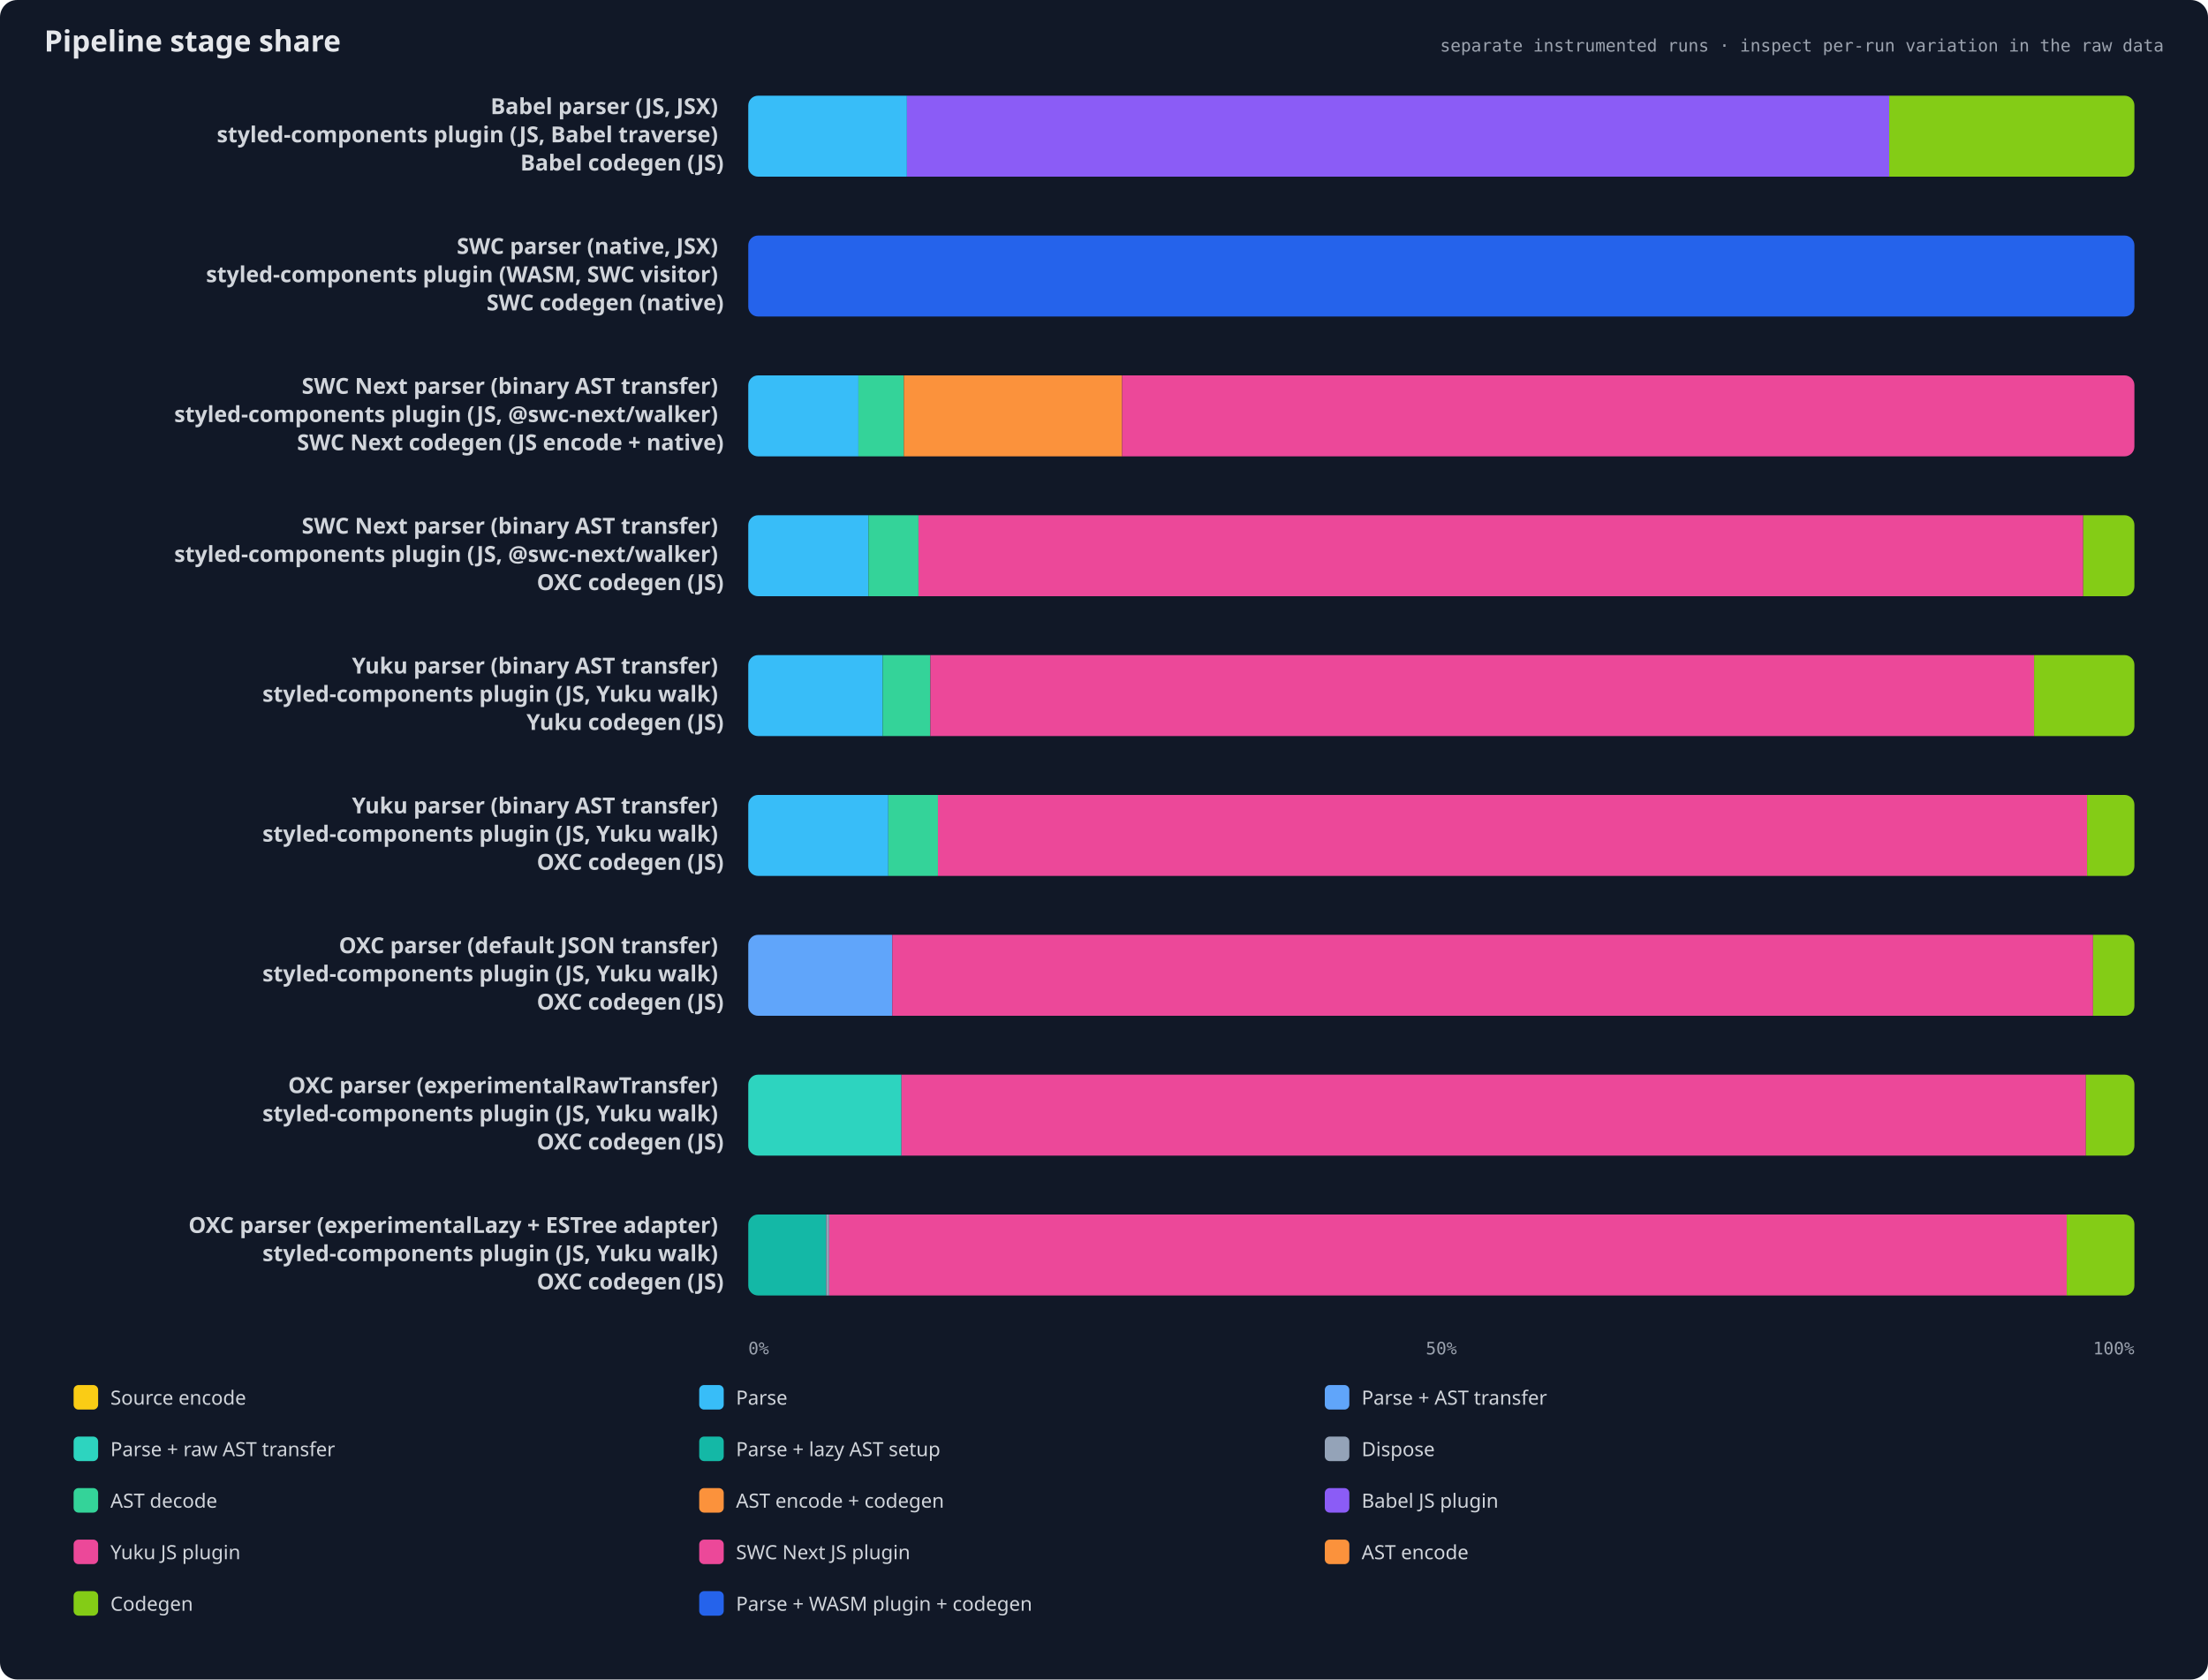
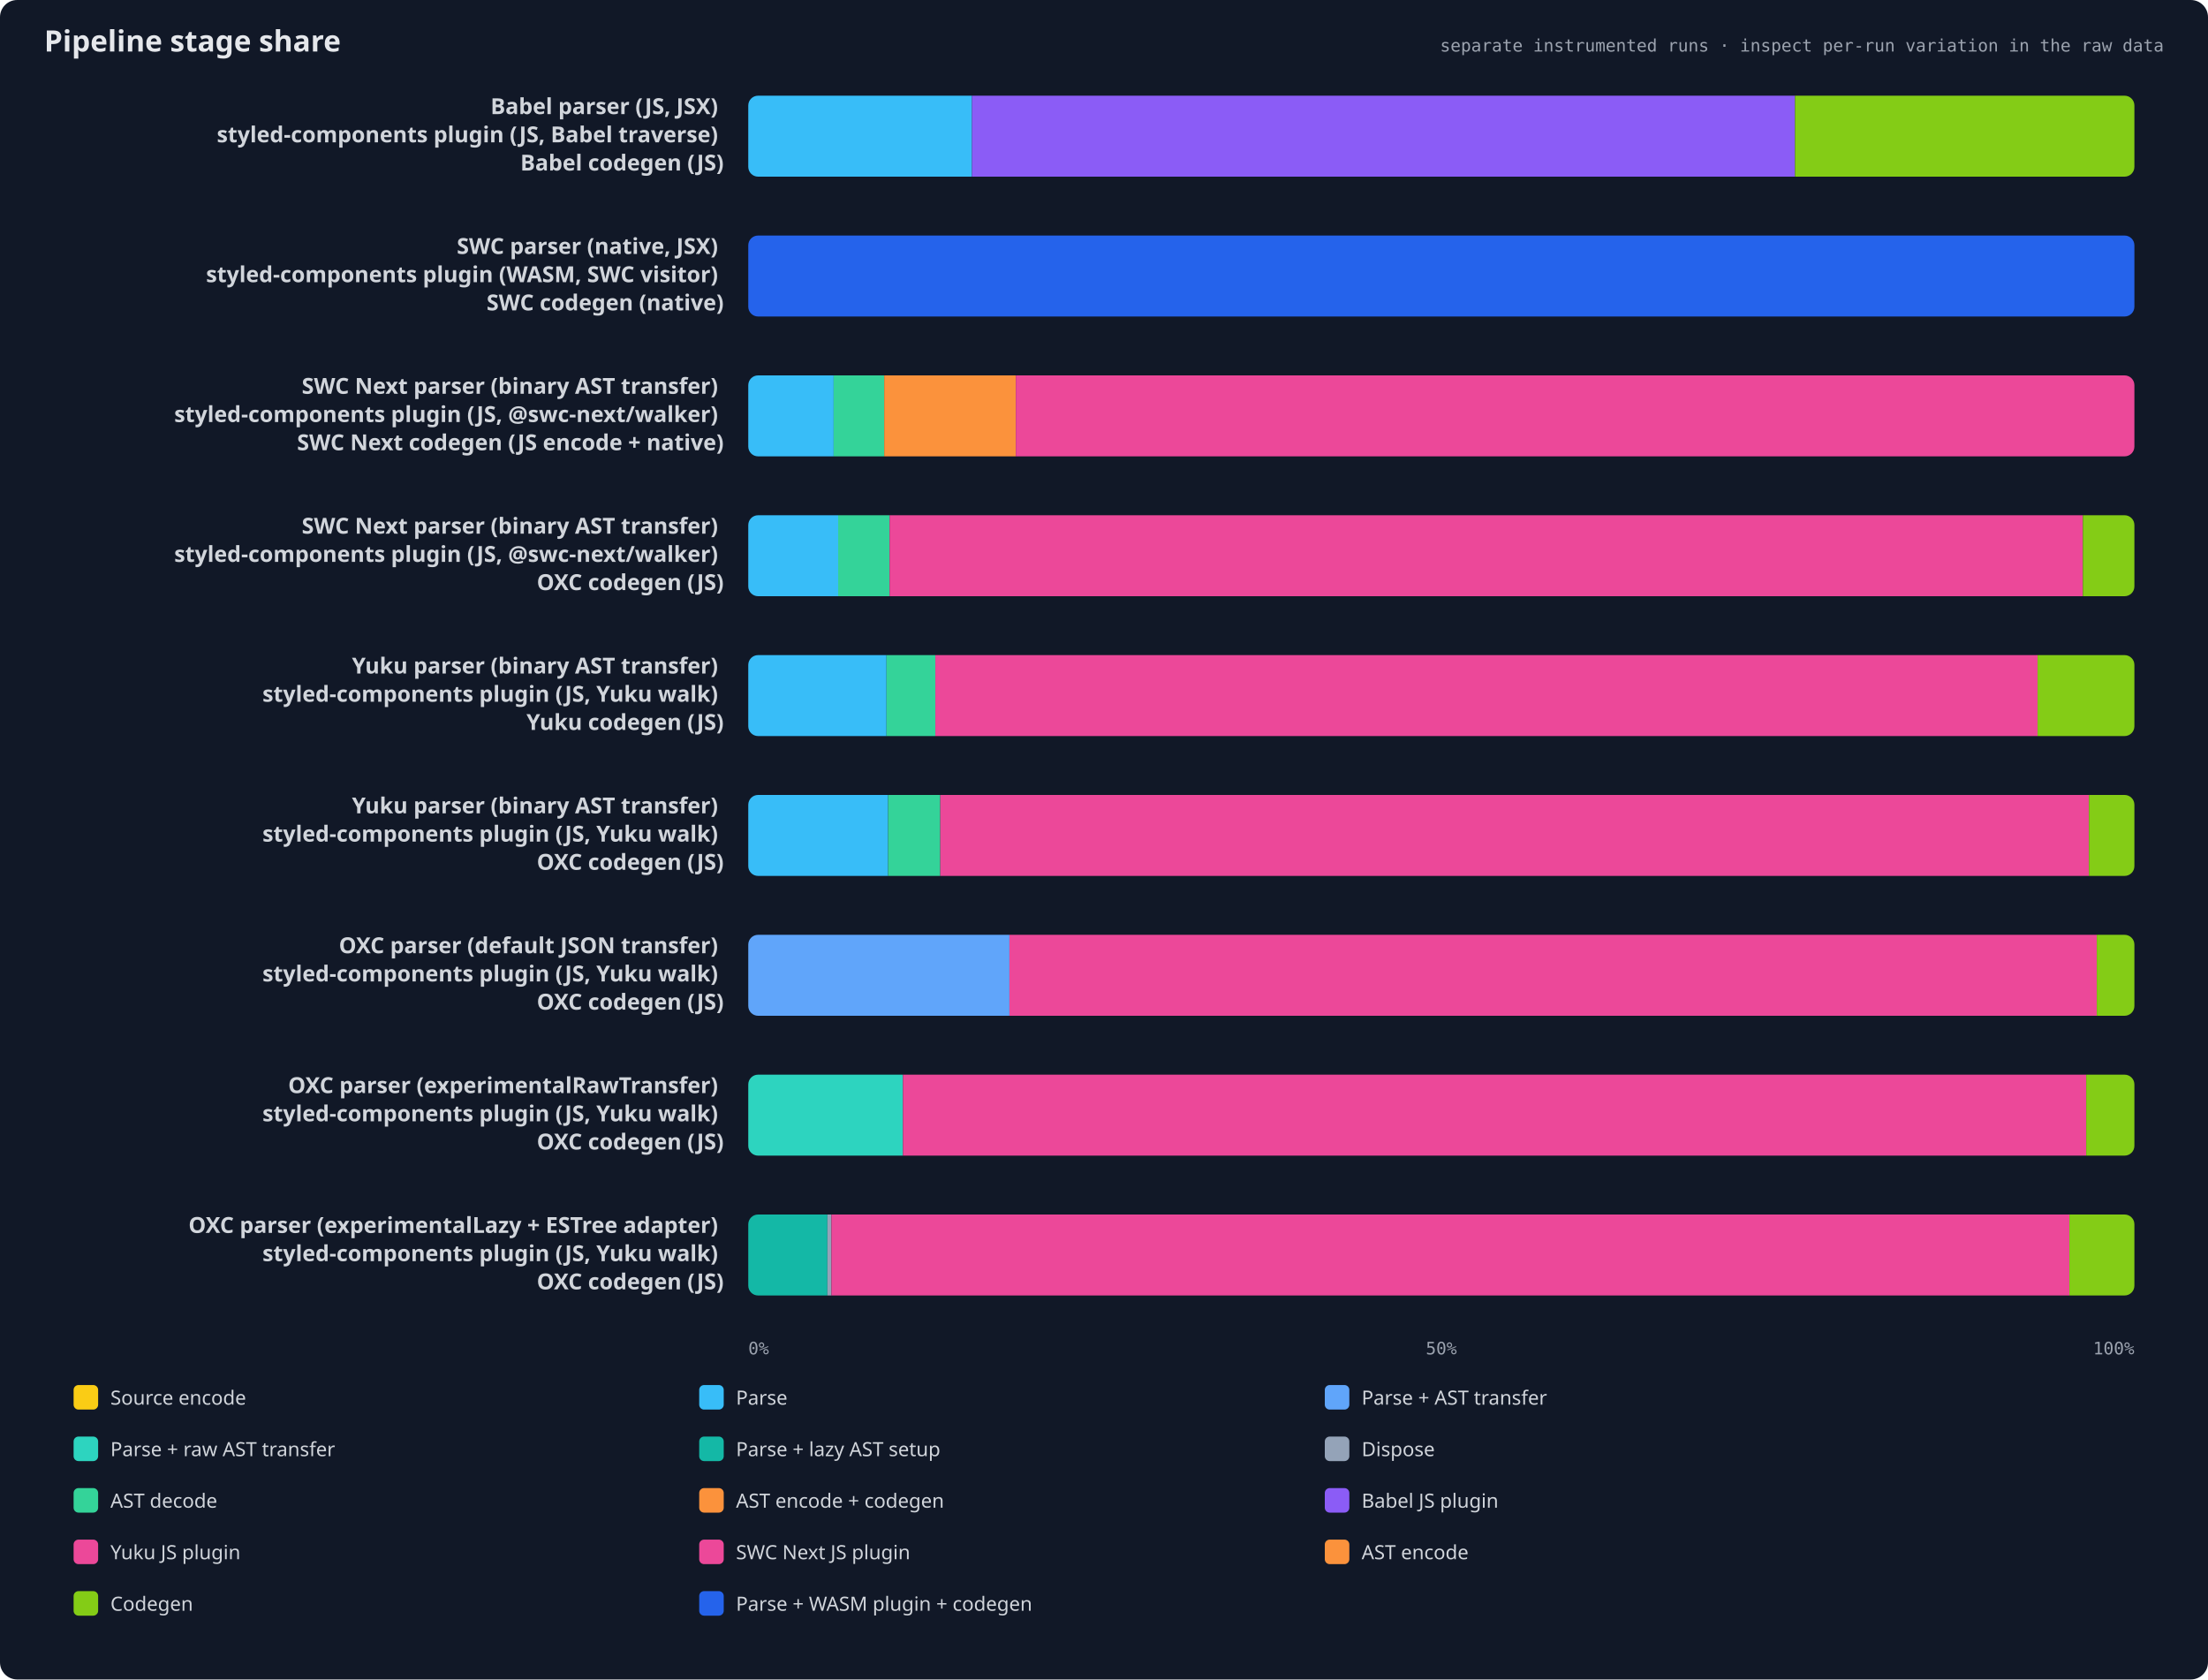
<svg xmlns="http://www.w3.org/2000/svg" width="1800" height="1369" viewBox="0 0 1800 1369" role="img" aria-label="Styled-components transform stage shares">
  <style>
      .title { fill: #e5e7eb; font: 700 24px system-ui, sans-serif; }
      .label { fill: #d1d5db; font: 600 18px system-ui, sans-serif; }
      .legend { fill: #d1d5db; font: 16px system-ui, sans-serif; }
      .axis { fill: #9ca3af; font: 14px ui-monospace, monospace; }
    </style>
  <rect width="100%" height="100%" rx="14" fill="#111827" />
  <text x="36" y="42" class="title">Pipeline stage share</text>
  <text x="1764" y="42" text-anchor="end" class="axis">separate instrumented runs · inspect per-run variation in the raw data</text>
  <text x="590" y="93" text-anchor="end" class="label">
    <tspan x="590" dy="0">Babel parser (JS, JSX)</tspan>
    <tspan x="590" dy="23">styled-components plugin (JS, Babel traverse)</tspan>
    <tspan x="590" dy="23">Babel codegen (JS)</tspan>
  </text>
  <g clip-path="url(#row-0)">
-     <rect x="610.00" y="78" width="129.35" height="66" fill="#38bdf8" />
-     <rect x="739.35" y="78" width="800.73" height="66" fill="#8b5cf6" />
-     <rect x="1540.09" y="78" width="199.91" height="66" fill="#84cc16" />
+     <rect x="610.00" y="78" width="182.37" height="66" fill="#38bdf8" />
+     <rect x="792.37" y="78" width="670.95" height="66" fill="#8b5cf6" />
+     <rect x="1463.32" y="78" width="276.68" height="66" fill="#84cc16" />
  </g>
  <clipPath id="row-0">
    <rect x="610" y="78" width="1130" height="66" rx="8" />
  </clipPath>
  <text x="590" y="207" text-anchor="end" class="label">
    <tspan x="590" dy="0">SWC parser (native, JSX)</tspan>
    <tspan x="590" dy="23">styled-components plugin (WASM, SWC visitor)</tspan>
    <tspan x="590" dy="23">SWC codegen (native)</tspan>
  </text>
  <g clip-path="url(#row-1)">
    <rect x="610.00" y="192" width="1130.00" height="66" fill="#2563eb" />
  </g>
  <clipPath id="row-1">
    <rect x="610" y="192" width="1130" height="66" rx="8" />
  </clipPath>
  <text x="590" y="321" text-anchor="end" class="label">
    <tspan x="590" dy="0">SWC Next parser (binary AST transfer)</tspan>
    <tspan x="590" dy="23">styled-components plugin (JS, @swc-next/walker)</tspan>
    <tspan x="590" dy="23">SWC Next codegen (JS encode + native)</tspan>
  </text>
  <g clip-path="url(#row-2)">
-     <rect x="610.00" y="306" width="89.80" height="66" fill="#38bdf8" />
-     <rect x="699.80" y="306" width="37.04" height="66" fill="#34d399" />
-     <rect x="736.84" y="306" width="177.94" height="66" fill="#fb923c" />
-     <rect x="914.78" y="306" width="825.22" height="66" fill="#ec4899" />
+     <rect x="610.00" y="306" width="69.61" height="66" fill="#38bdf8" />
+     <rect x="679.61" y="306" width="41.23" height="66" fill="#34d399" />
+     <rect x="720.83" y="306" width="107.28" height="66" fill="#fb923c" />
+     <rect x="828.11" y="306" width="911.89" height="66" fill="#ec4899" />
  </g>
  <clipPath id="row-2">
    <rect x="610" y="306" width="1130" height="66" rx="8" />
  </clipPath>
  <text x="590" y="435" text-anchor="end" class="label">
    <tspan x="590" dy="0">SWC Next parser (binary AST transfer)</tspan>
    <tspan x="590" dy="23">styled-components plugin (JS, @swc-next/walker)</tspan>
    <tspan x="590" dy="23">OXC codegen (JS)</tspan>
  </text>
  <g clip-path="url(#row-3)">
-     <rect x="610.00" y="420" width="97.96" height="66" fill="#38bdf8" />
-     <rect x="707.96" y="420" width="40.80" height="66" fill="#34d399" />
-     <rect x="748.76" y="420" width="949.53" height="66" fill="#ec4899" />
-     <rect x="1698.29" y="420" width="41.71" height="66" fill="#84cc16" />
+     <rect x="610.00" y="420" width="73.28" height="66" fill="#38bdf8" />
+     <rect x="683.28" y="420" width="41.92" height="66" fill="#34d399" />
+     <rect x="725.21" y="420" width="972.80" height="66" fill="#ec4899" />
+     <rect x="1698.00" y="420" width="42.00" height="66" fill="#84cc16" />
  </g>
  <clipPath id="row-3">
    <rect x="610" y="420" width="1130" height="66" rx="8" />
  </clipPath>
  <text x="590" y="549" text-anchor="end" class="label">
    <tspan x="590" dy="0">Yuku parser (binary AST transfer)</tspan>
    <tspan x="590" dy="23">styled-components plugin (JS, Yuku walk)</tspan>
    <tspan x="590" dy="23">Yuku codegen (JS)</tspan>
  </text>
  <g clip-path="url(#row-4)">
-     <rect x="610.00" y="534" width="109.55" height="66" fill="#38bdf8" />
-     <rect x="719.55" y="534" width="38.88" height="66" fill="#34d399" />
-     <rect x="758.44" y="534" width="899.77" height="66" fill="#ec4899" />
-     <rect x="1658.21" y="534" width="81.79" height="66" fill="#84cc16" />
+     <rect x="610.00" y="534" width="112.69" height="66" fill="#38bdf8" />
+     <rect x="722.69" y="534" width="39.82" height="66" fill="#34d399" />
+     <rect x="762.51" y="534" width="898.57" height="66" fill="#ec4899" />
+     <rect x="1661.08" y="534" width="78.92" height="66" fill="#84cc16" />
  </g>
  <clipPath id="row-4">
    <rect x="610" y="534" width="1130" height="66" rx="8" />
  </clipPath>
  <text x="590" y="663" text-anchor="end" class="label">
    <tspan x="590" dy="0">Yuku parser (binary AST transfer)</tspan>
    <tspan x="590" dy="23">styled-components plugin (JS, Yuku walk)</tspan>
    <tspan x="590" dy="23">OXC codegen (JS)</tspan>
  </text>
  <g clip-path="url(#row-5)">
-     <rect x="610.00" y="648" width="114.17" height="66" fill="#38bdf8" />
-     <rect x="724.17" y="648" width="40.46" height="66" fill="#34d399" />
-     <rect x="764.62" y="648" width="936.78" height="66" fill="#ec4899" />
-     <rect x="1701.41" y="648" width="38.59" height="66" fill="#84cc16" />
+     <rect x="610.00" y="648" width="114.01" height="66" fill="#38bdf8" />
+     <rect x="724.01" y="648" width="42.51" height="66" fill="#34d399" />
+     <rect x="766.52" y="648" width="936.41" height="66" fill="#ec4899" />
+     <rect x="1702.93" y="648" width="37.07" height="66" fill="#84cc16" />
  </g>
  <clipPath id="row-5">
    <rect x="610" y="648" width="1130" height="66" rx="8" />
  </clipPath>
  <text x="590" y="777" text-anchor="end" class="label">
    <tspan x="590" dy="0">OXC parser (default JSON transfer)</tspan>
    <tspan x="590" dy="23">styled-components plugin (JS, Yuku walk)</tspan>
    <tspan x="590" dy="23">OXC codegen (JS)</tspan>
  </text>
  <g clip-path="url(#row-6)">
-     <rect x="610.00" y="762" width="117.41" height="66" fill="#60a5fa" />
-     <rect x="727.41" y="762" width="978.89" height="66" fill="#ec4899" />
-     <rect x="1706.30" y="762" width="33.70" height="66" fill="#84cc16" />
+     <rect x="610.00" y="762" width="212.92" height="66" fill="#60a5fa" />
+     <rect x="822.92" y="762" width="886.42" height="66" fill="#ec4899" />
+     <rect x="1709.34" y="762" width="30.66" height="66" fill="#84cc16" />
  </g>
  <clipPath id="row-6">
    <rect x="610" y="762" width="1130" height="66" rx="8" />
  </clipPath>
  <text x="590" y="891" text-anchor="end" class="label">
    <tspan x="590" dy="0">OXC parser (experimentalRawTransfer)</tspan>
    <tspan x="590" dy="23">styled-components plugin (JS, Yuku walk)</tspan>
    <tspan x="590" dy="23">OXC codegen (JS)</tspan>
  </text>
  <g clip-path="url(#row-7)">
-     <rect x="610.00" y="876" width="124.91" height="66" fill="#2dd4bf" />
-     <rect x="734.91" y="876" width="965.55" height="66" fill="#ec4899" />
-     <rect x="1700.46" y="876" width="39.54" height="66" fill="#84cc16" />
+     <rect x="610.00" y="876" width="126.09" height="66" fill="#2dd4bf" />
+     <rect x="736.09" y="876" width="964.62" height="66" fill="#ec4899" />
+     <rect x="1700.72" y="876" width="39.28" height="66" fill="#84cc16" />
  </g>
  <clipPath id="row-7">
    <rect x="610" y="876" width="1130" height="66" rx="8" />
  </clipPath>
  <text x="590" y="1005" text-anchor="end" class="label">
    <tspan x="590" dy="0">OXC parser (experimentalLazy + ESTree adapter)</tspan>
    <tspan x="590" dy="23">styled-components plugin (JS, Yuku walk)</tspan>
    <tspan x="590" dy="23">OXC codegen (JS)</tspan>
  </text>
  <g clip-path="url(#row-8)">
-     <rect x="610.00" y="990" width="63.45" height="66" fill="#14b8a6" />
-     <rect x="673.45" y="990" width="2.51" height="66" fill="#94a3b8" />
-     <rect x="675.97" y="990" width="1008.87" height="66" fill="#ec4899" />
-     <rect x="1684.83" y="990" width="55.17" height="66" fill="#84cc16" />
+     <rect x="610.00" y="990" width="64.52" height="66" fill="#14b8a6" />
+     <rect x="674.52" y="990" width="3.25" height="66" fill="#94a3b8" />
+     <rect x="677.77" y="990" width="1009.23" height="66" fill="#ec4899" />
+     <rect x="1686.99" y="990" width="53.01" height="66" fill="#84cc16" />
  </g>
  <clipPath id="row-8">
    <rect x="610" y="990" width="1130" height="66" rx="8" />
  </clipPath>
  <text x="610" y="1104" class="axis">0%</text>
  <text x="1175" y="1104" text-anchor="middle" class="axis">50%</text>
  <text x="1740" y="1104" text-anchor="end" class="axis">100%</text>
  <rect x="60" y="1129" width="20" height="20" rx="4" fill="#facc15" />
  <text x="90" y="1145" class="legend">Source encode</text>
  <rect x="570" y="1129" width="20" height="20" rx="4" fill="#38bdf8" />
  <text x="600" y="1145" class="legend">Parse</text>
  <rect x="1080" y="1129" width="20" height="20" rx="4" fill="#60a5fa" />
  <text x="1110" y="1145" class="legend">Parse + AST transfer</text>
  <rect x="60" y="1171" width="20" height="20" rx="4" fill="#2dd4bf" />
  <text x="90" y="1187" class="legend">Parse + raw AST transfer</text>
  <rect x="570" y="1171" width="20" height="20" rx="4" fill="#14b8a6" />
  <text x="600" y="1187" class="legend">Parse + lazy AST setup</text>
  <rect x="1080" y="1171" width="20" height="20" rx="4" fill="#94a3b8" />
  <text x="1110" y="1187" class="legend">Dispose</text>
  <rect x="60" y="1213" width="20" height="20" rx="4" fill="#34d399" />
  <text x="90" y="1229" class="legend">AST decode</text>
  <rect x="570" y="1213" width="20" height="20" rx="4" fill="#fb923c" />
  <text x="600" y="1229" class="legend">AST encode + codegen</text>
  <rect x="1080" y="1213" width="20" height="20" rx="4" fill="#8b5cf6" />
  <text x="1110" y="1229" class="legend">Babel JS plugin</text>
  <rect x="60" y="1255" width="20" height="20" rx="4" fill="#ec4899" />
  <text x="90" y="1271" class="legend">Yuku JS plugin</text>
  <rect x="570" y="1255" width="20" height="20" rx="4" fill="#ec4899" />
  <text x="600" y="1271" class="legend">SWC Next JS plugin</text>
  <rect x="1080" y="1255" width="20" height="20" rx="4" fill="#fb923c" />
  <text x="1110" y="1271" class="legend">AST encode</text>
  <rect x="60" y="1297" width="20" height="20" rx="4" fill="#84cc16" />
  <text x="90" y="1313" class="legend">Codegen</text>
  <rect x="570" y="1297" width="20" height="20" rx="4" fill="#2563eb" />
  <text x="600" y="1313" class="legend">Parse + WASM plugin + codegen</text>
</svg>
